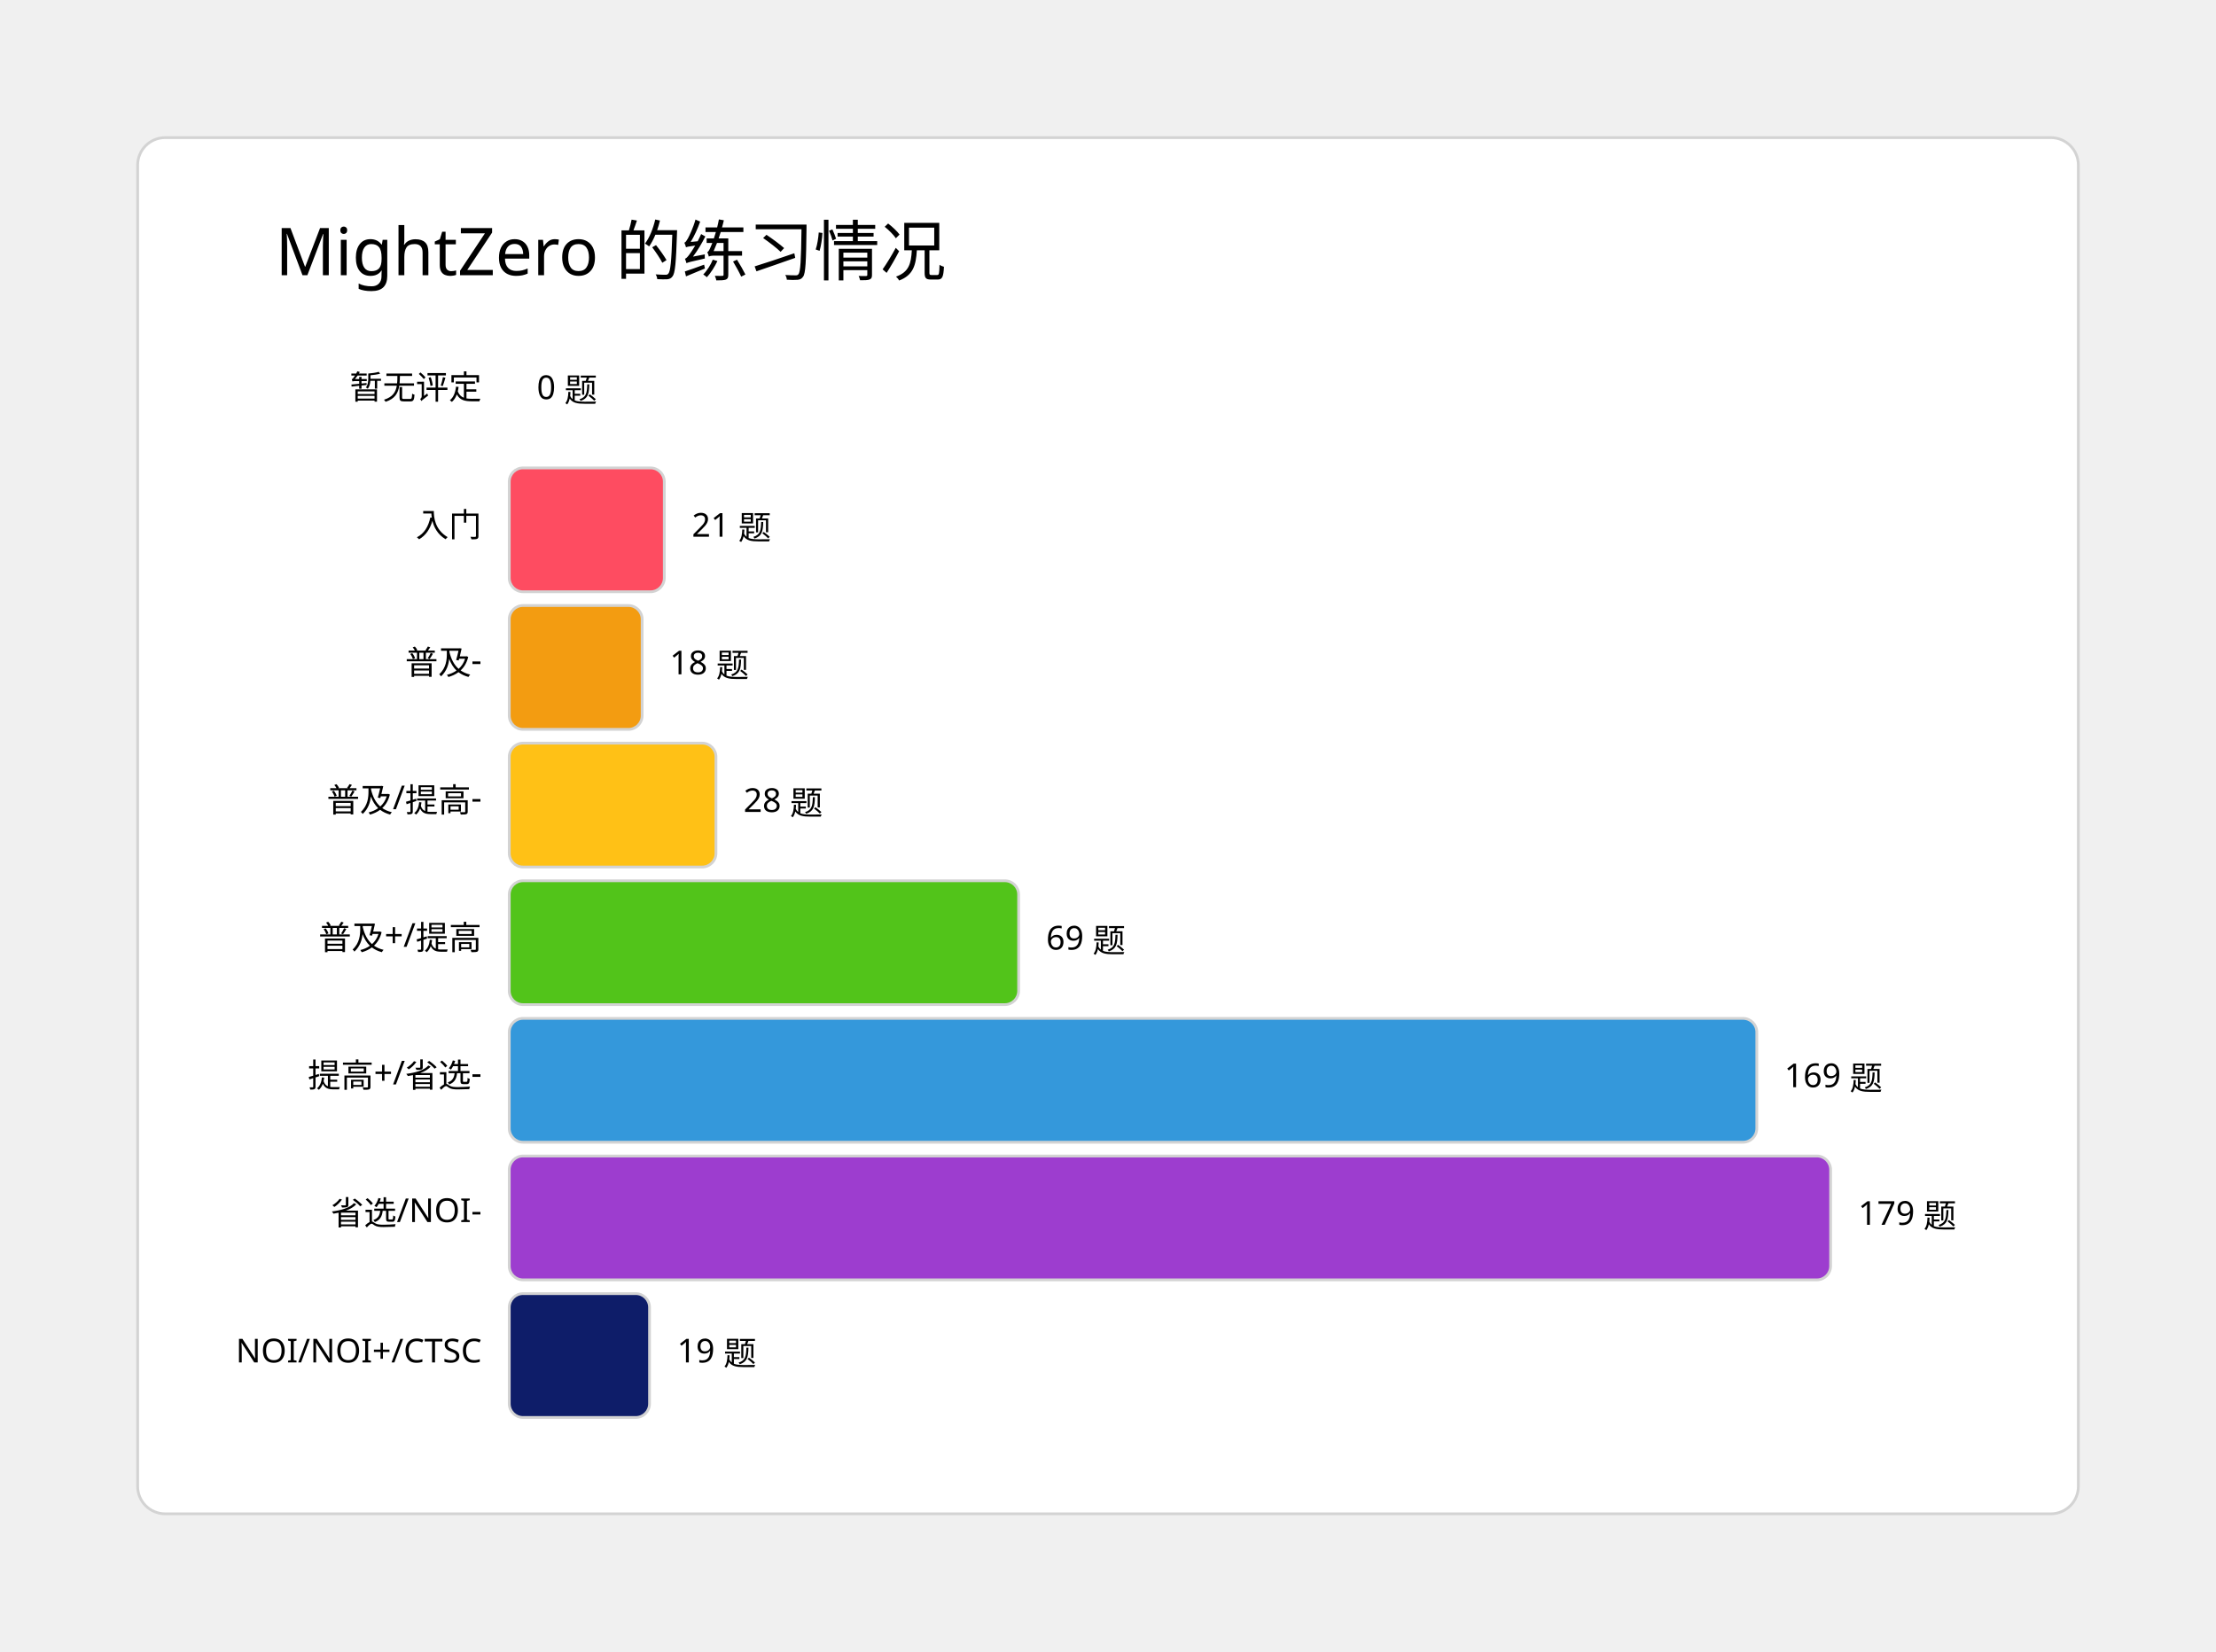
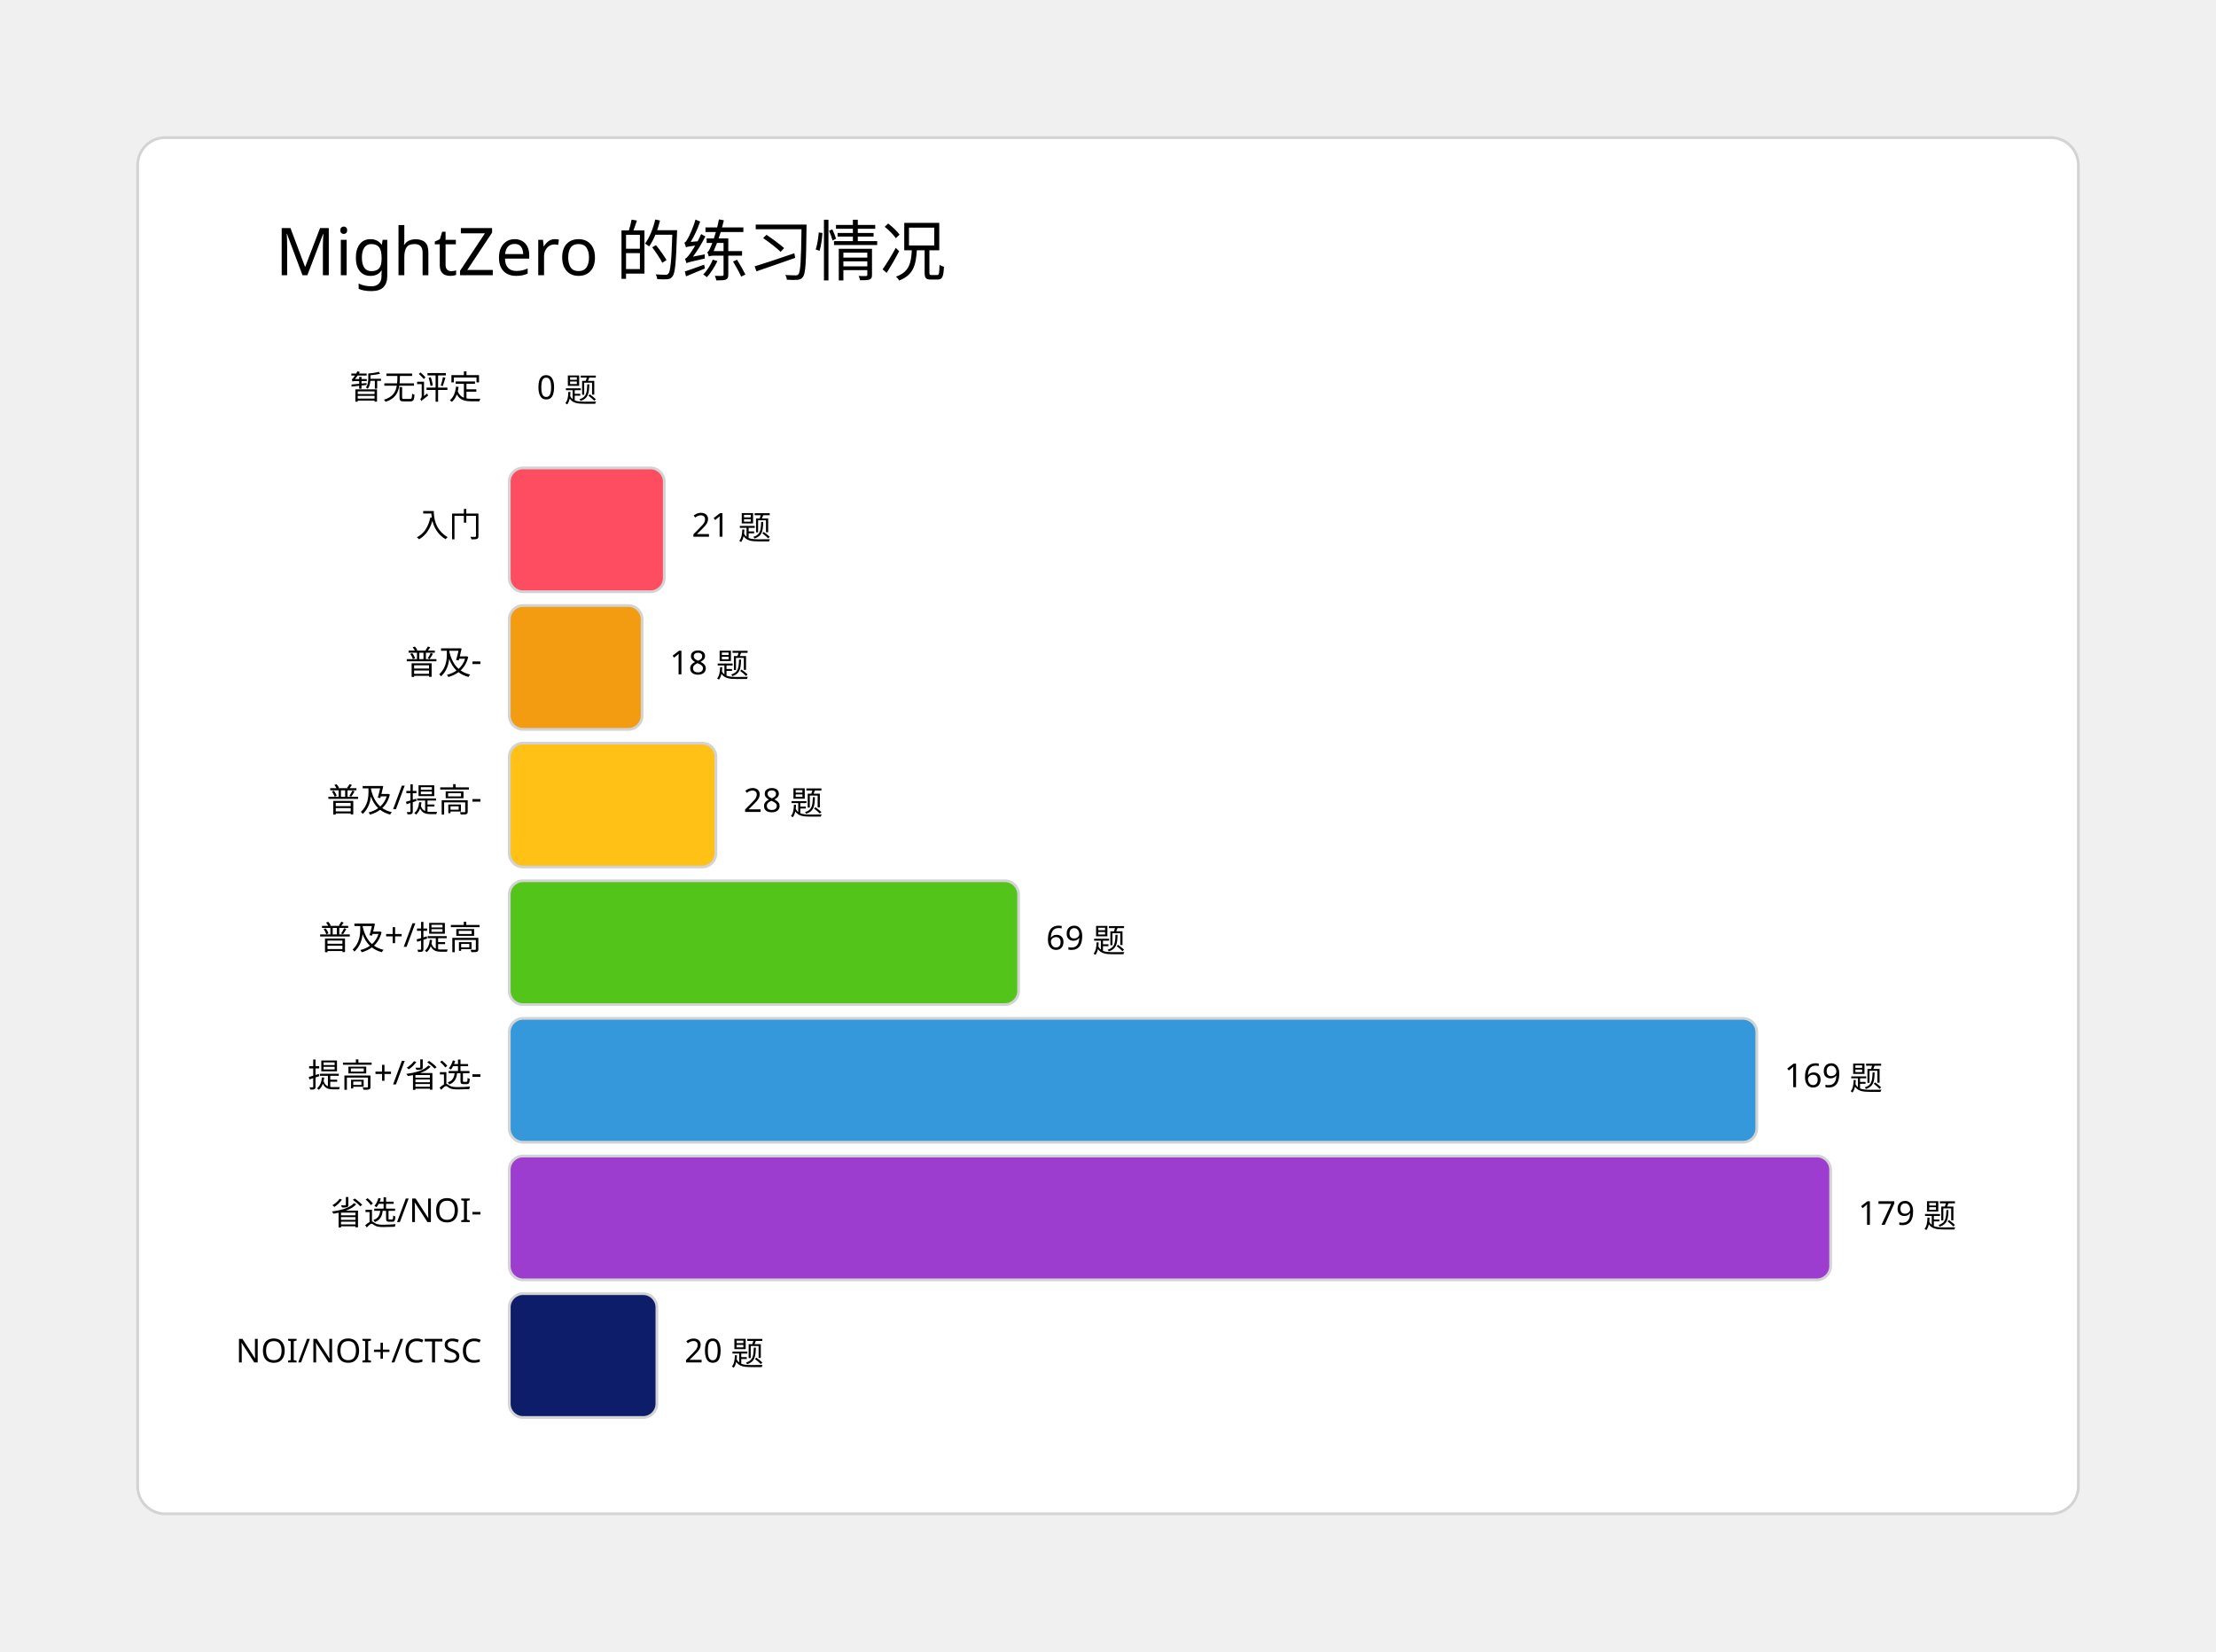
<svg xmlns="http://www.w3.org/2000/svg" baseProfile="tiny" height="600" version="1.2" width="805">
  <defs />
  <rect fill="white" height="500" rx="10" ry="10" stroke="lightgray" stroke-width="1" width="705" x="50" y="50" />
  <text font-family="SimHei" font-size="24" text-anchor="start" x="100" y="100">MightZero 的练习情况</text>
  <rect fill="#bfbfbf" height="45.0" rx="5" ry="5" stroke="lightgray" stroke-width="1" width="0.0" x="185" y="120.0" />
  <text font-family="SimHei" font-size="12" text-anchor="start" x="195.0" y="145.0">0 题</text>
  <text font-family="SimHei" font-size="12" text-anchor="end" x="175" y="145.0">暂无评定</text>
  <rect fill="#fe4c61" height="45.0" rx="5" ry="5" stroke="lightgray" stroke-width="1" width="56.313" x="185" y="170.0" />
  <text font-family="SimHei" font-size="12" text-anchor="start" x="251.313" y="195.0">21 题</text>
  <text font-family="SimHei" font-size="12" text-anchor="end" x="175" y="195.0">入门</text>
  <rect fill="#f39c11" height="45.0" rx="5" ry="5" stroke="lightgray" stroke-width="1" width="48.268" x="185" y="220.0" />
  <text font-family="SimHei" font-size="12" text-anchor="start" x="243.268" y="245.0">18 题</text>
  <text font-family="SimHei" font-size="12" text-anchor="end" x="175" y="245.0">普及-</text>
  <rect fill="#ffc116" height="45.0" rx="5" ry="5" stroke="lightgray" stroke-width="1" width="75.084" x="185" y="270.0" />
  <text font-family="SimHei" font-size="12" text-anchor="start" x="270.084" y="295.0">28 题</text>
  <text font-family="SimHei" font-size="12" text-anchor="end" x="175" y="295.0">普及/提高-</text>
  <rect fill="#52c41a" height="45.0" rx="5" ry="5" stroke="lightgray" stroke-width="1" width="185.028" x="185" y="320.0" />
  <text font-family="SimHei" font-size="12" text-anchor="start" x="380.028" y="345.0">69 题</text>
  <text font-family="SimHei" font-size="12" text-anchor="end" x="175" y="345.0">普及+/提高</text>
  <rect fill="#3498db" height="45.0" rx="5" ry="5" stroke="lightgray" stroke-width="1" width="453.184" x="185" y="370.0" />
  <text font-family="SimHei" font-size="12" text-anchor="start" x="648.184" y="395.0">169 题</text>
  <text font-family="SimHei" font-size="12" text-anchor="end" x="175" y="395.0">提高+/省选-</text>
  <rect fill="#9d3dcf" height="45.0" rx="5" ry="5" stroke="lightgray" stroke-width="1" width="480.0" x="185" y="420.0" />
  <text font-family="SimHei" font-size="12" text-anchor="start" x="675.0" y="445.0">179 题</text>
  <text font-family="SimHei" font-size="12" text-anchor="end" x="175" y="445.0">省选/NOI-</text>
-   <rect fill="#0e1d69" height="45.0" rx="5" ry="5" stroke="lightgray" stroke-width="1" width="50.95" x="185" y="470.0" />
-   <text font-family="SimHei" font-size="12" text-anchor="start" x="245.95" y="495.0">19 题</text>
+   <rect fill="#0e1d69" height="45.0" rx="5" ry="5" stroke="lightgray" stroke-width="1" width="53.631" x="185" y="470.0" />
+   <text font-family="SimHei" font-size="12" text-anchor="start" x="248.631" y="495.0">20 题</text>
  <text font-family="SimHei" font-size="12" text-anchor="end" x="175" y="495.0">NOI/NOI+/CTSC</text>
-   <text font-family="SimHei" font-size="14" opacity="0" text-anchor="start" x="-1000" y="-1000">生成时间: 2025-02-13 00:52:13</text>
+   <text font-family="SimHei" font-size="14" opacity="0" text-anchor="start" x="-1000" y="-1000">生成时间: 2025-02-14 00:51:51</text>
</svg>
